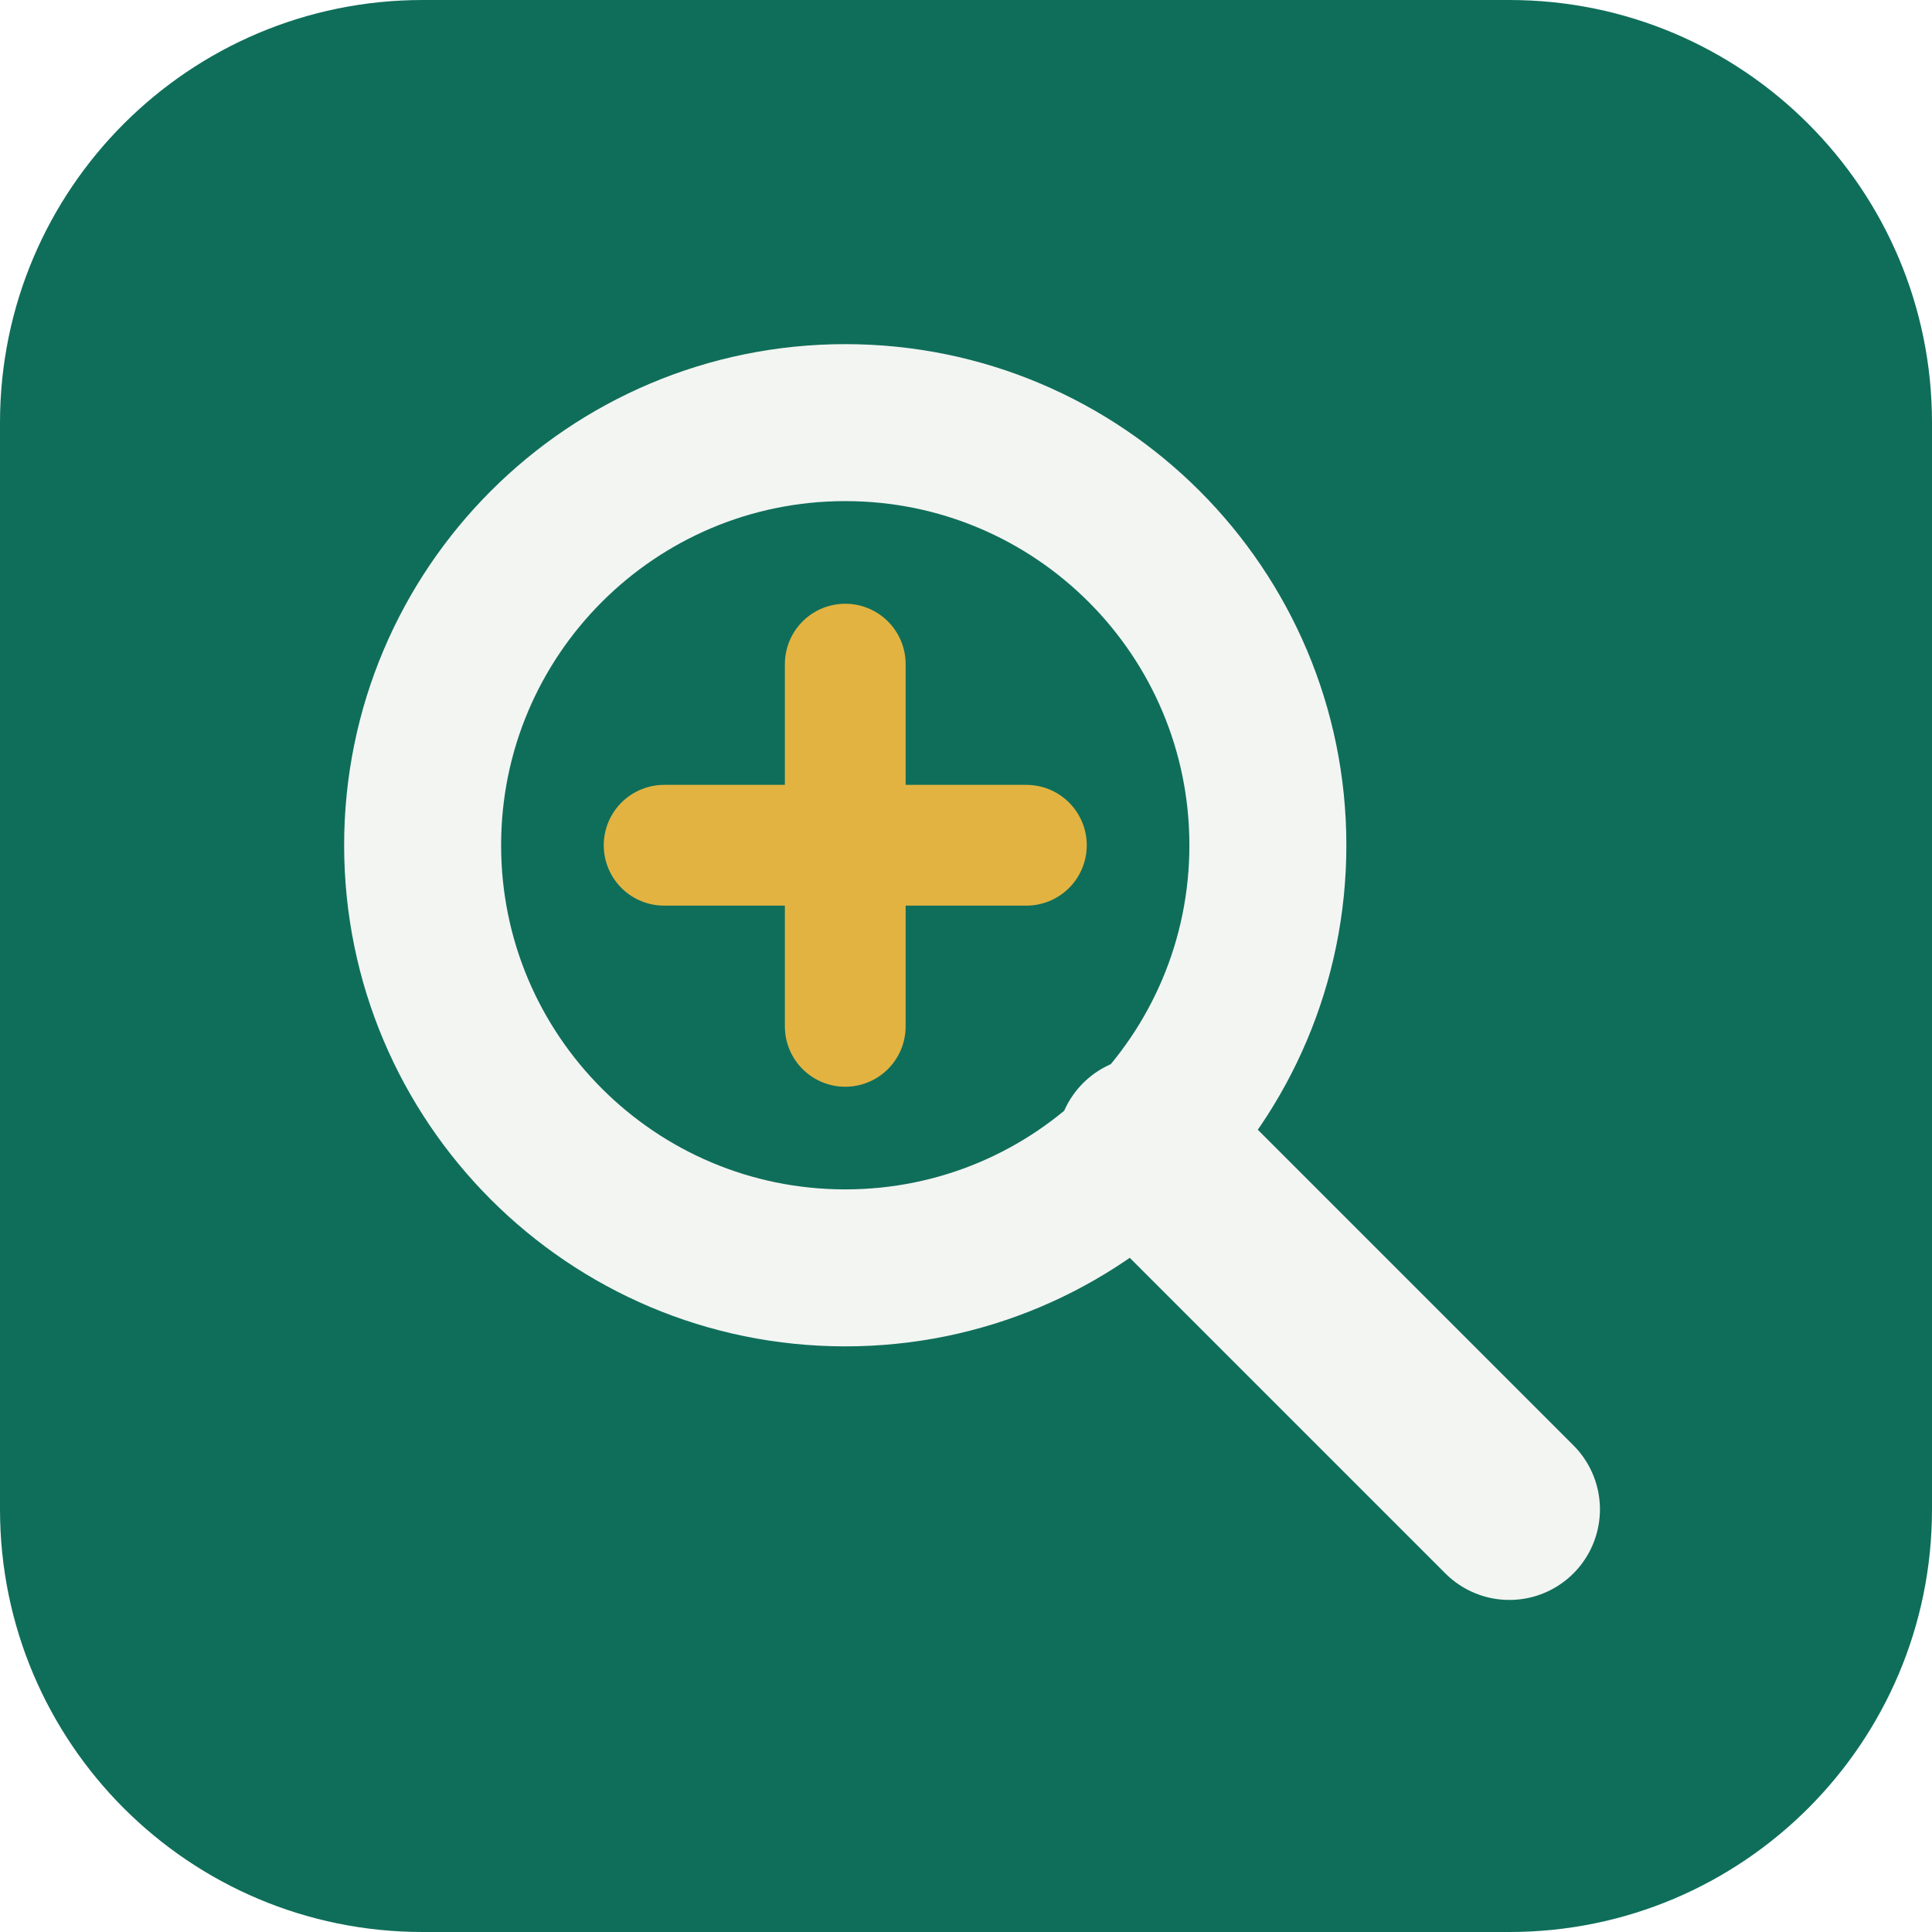
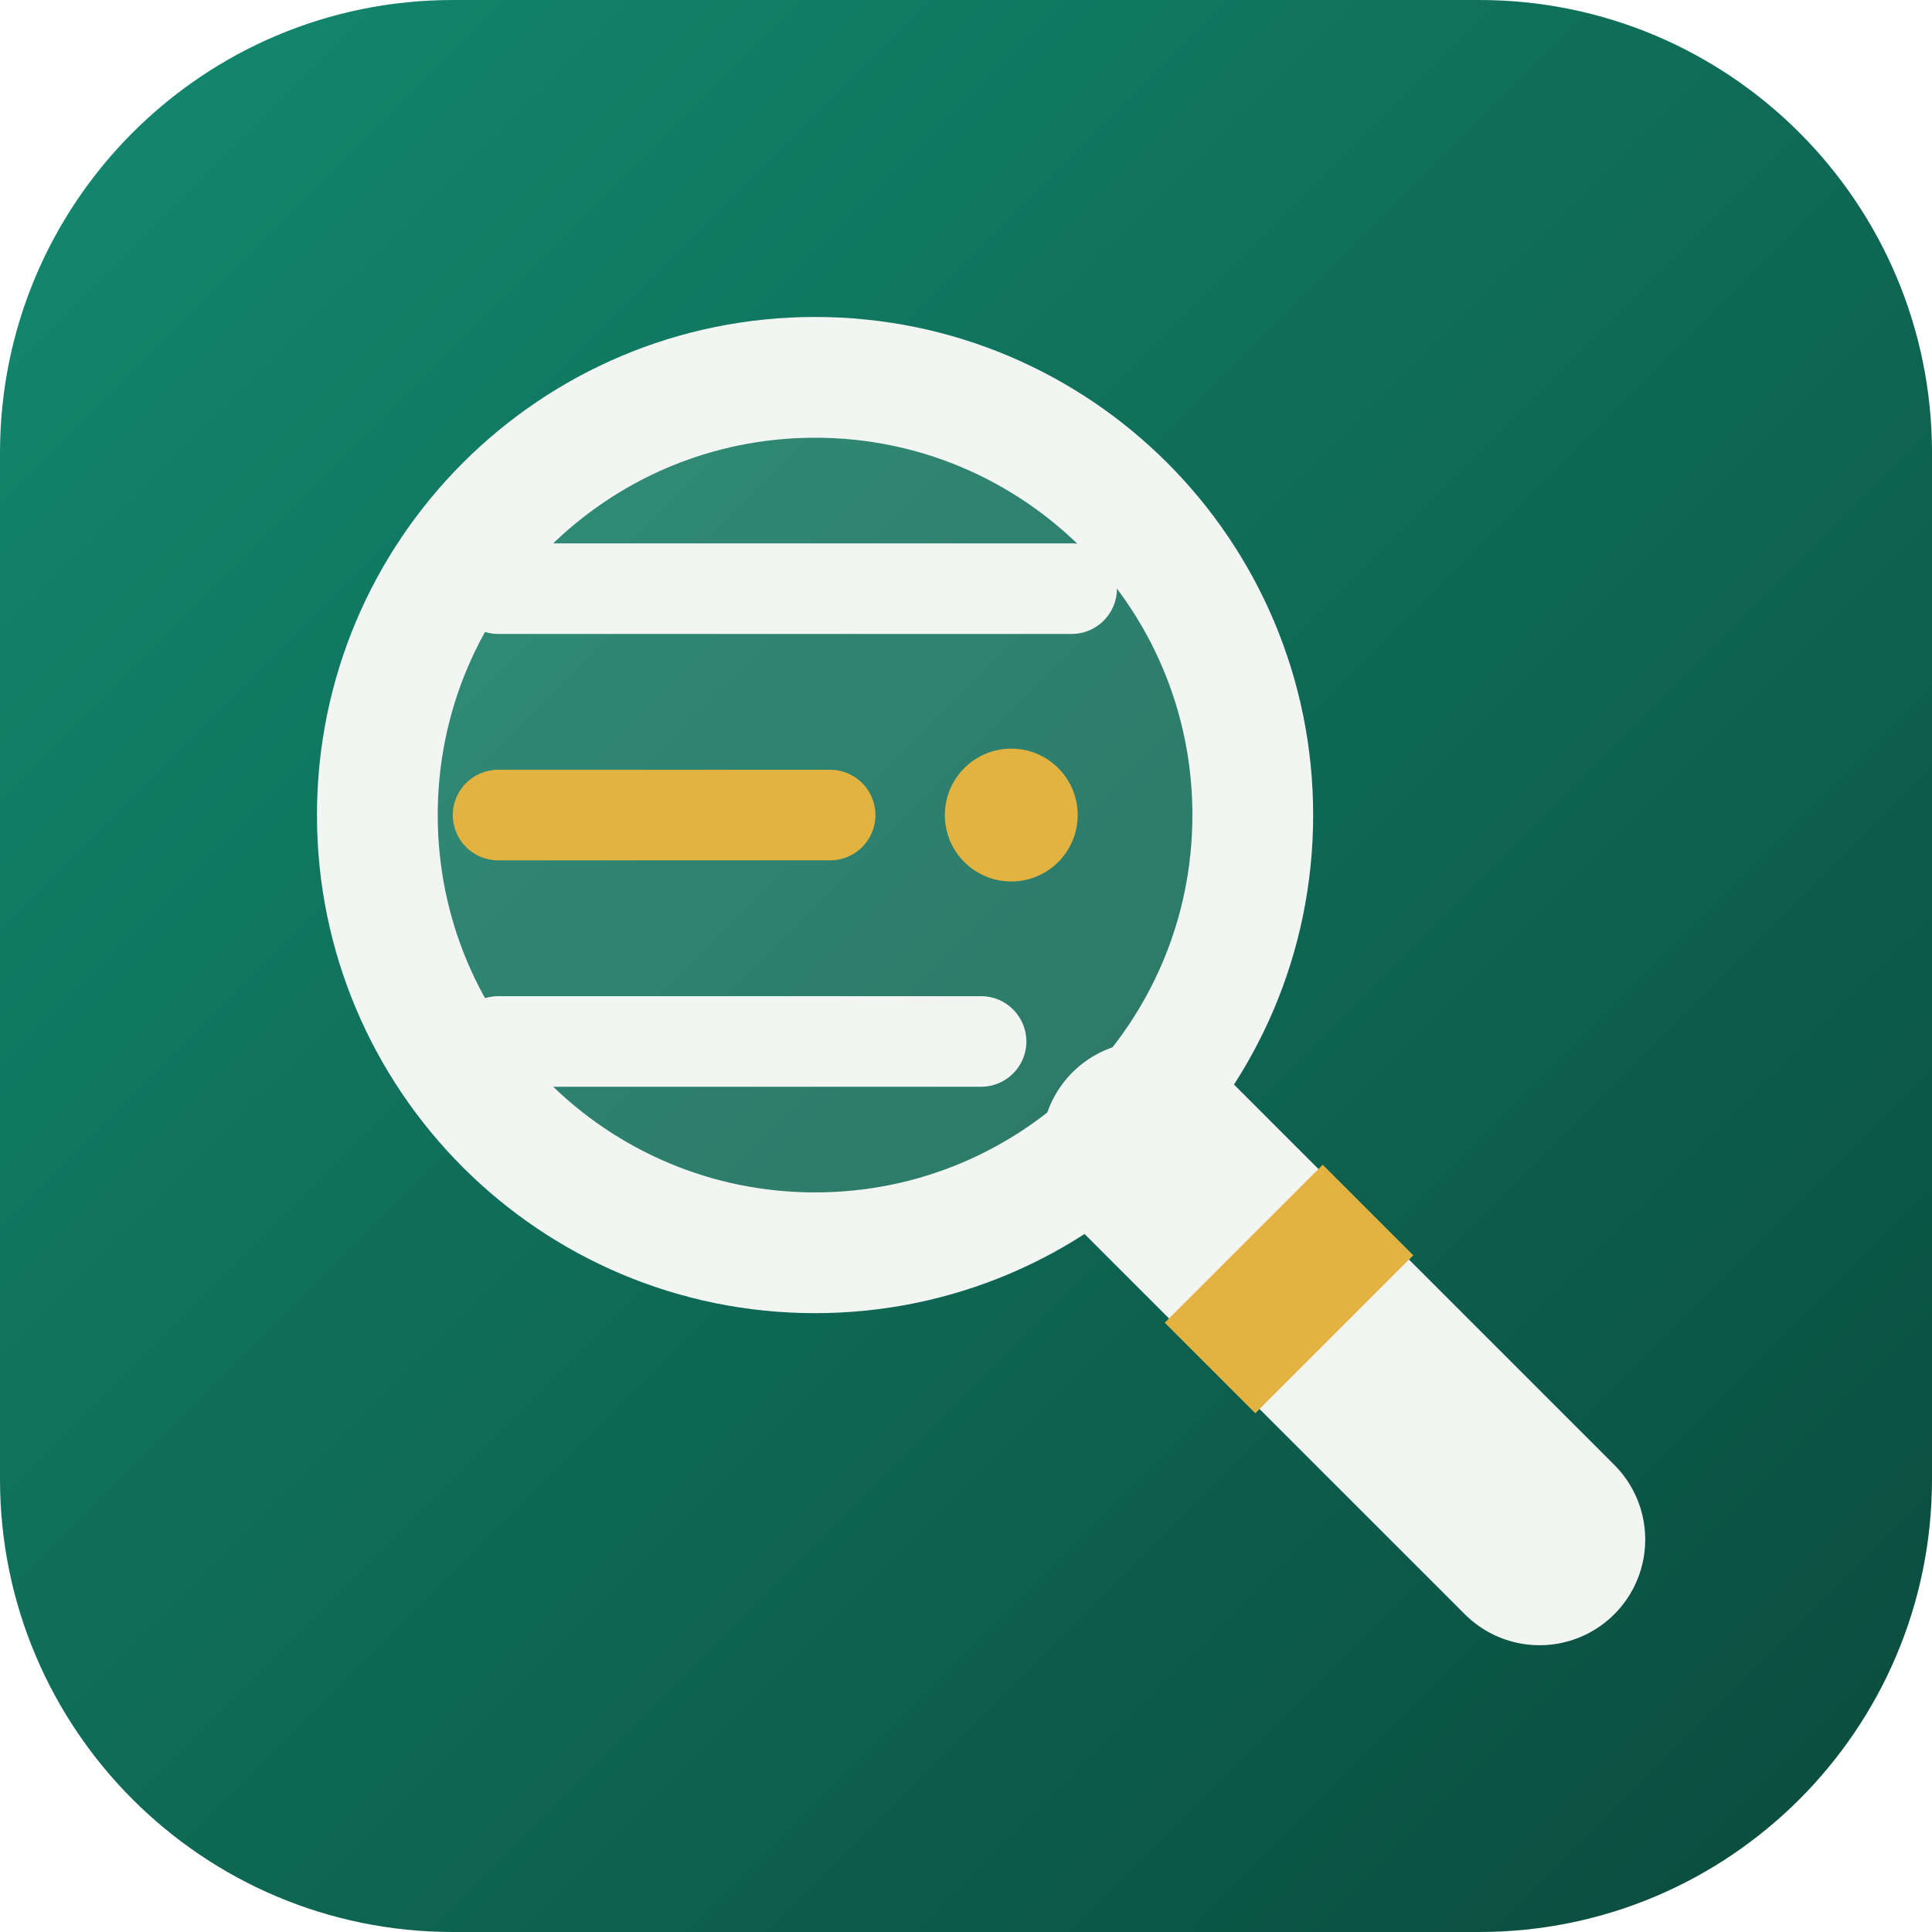
- <svg xmlns="http://www.w3.org/2000/svg" viewBox="0 0 32 32">
-   <rect width="32" height="32" rx="7" fill="#0F6E5A" />
-   <circle cx="14" cy="14" r="7" fill="none" stroke="#F3F5F2" stroke-width="2.6" />
-   <path d="M19 19l6 6" stroke="#F3F5F2" stroke-width="3" stroke-linecap="round" />
-   <path d="M11 14h6M14 11v6" stroke="#E3B341" stroke-width="2" stroke-linecap="round" />
+ <svg xmlns="http://www.w3.org/2000/svg" viewBox="0 0 64 64" role="img" aria-label="MIJHAR">
+   <defs>
+     <linearGradient id="bg" x1="0" y1="0" x2="1" y2="1">
+       <stop offset="0" stop-color="#138A70" />
+       <stop offset="1" stop-color="#0A4A3D" />
+     </linearGradient>
+     <clipPath id="lens">
+       <circle cx="27" cy="27" r="14.5" />
+     </clipPath>
+   </defs>
+   <rect width="64" height="64" rx="15" fill="url(#bg)" />
+   <g clip-path="url(#lens)">
+     <rect x="10" y="10" width="34" height="34" fill="#F3F5F2" opacity=".14" />
+     <rect x="15" y="18" width="22" height="3" rx="1.5" fill="#F3F5F2" />
+     <rect x="15" y="25.5" width="14" height="3" rx="1.5" fill="#E3B341" />
+     <circle cx="33.5" cy="27" r="2.2" fill="#E3B341" />
+     <rect x="15" y="33" width="19" height="3" rx="1.5" fill="#F3F5F2" />
+   </g>
+   <circle cx="27" cy="27" r="14.5" fill="none" stroke="#F3F5F2" stroke-width="4" />
+   <path d="M38 38 L51 51" stroke="#F3F5F2" stroke-width="7" stroke-linecap="round" />
+   <path d="M41.2 41.2 L44.2 44.2" stroke="#E3B341" stroke-width="7.4" stroke-linecap="butt" />
</svg>
